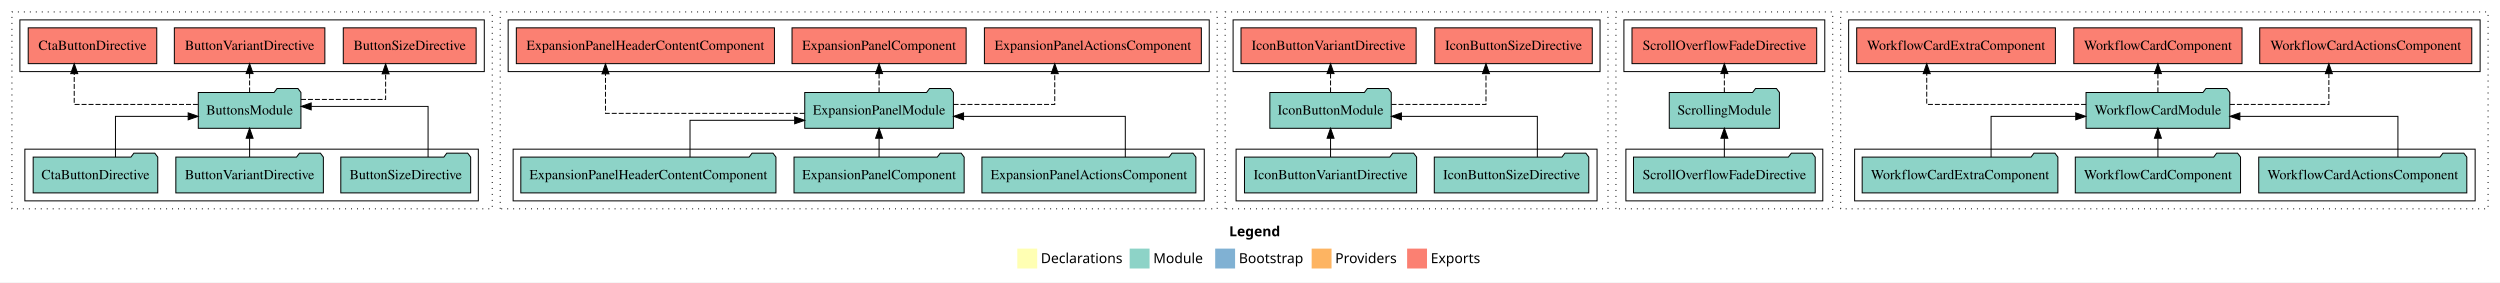
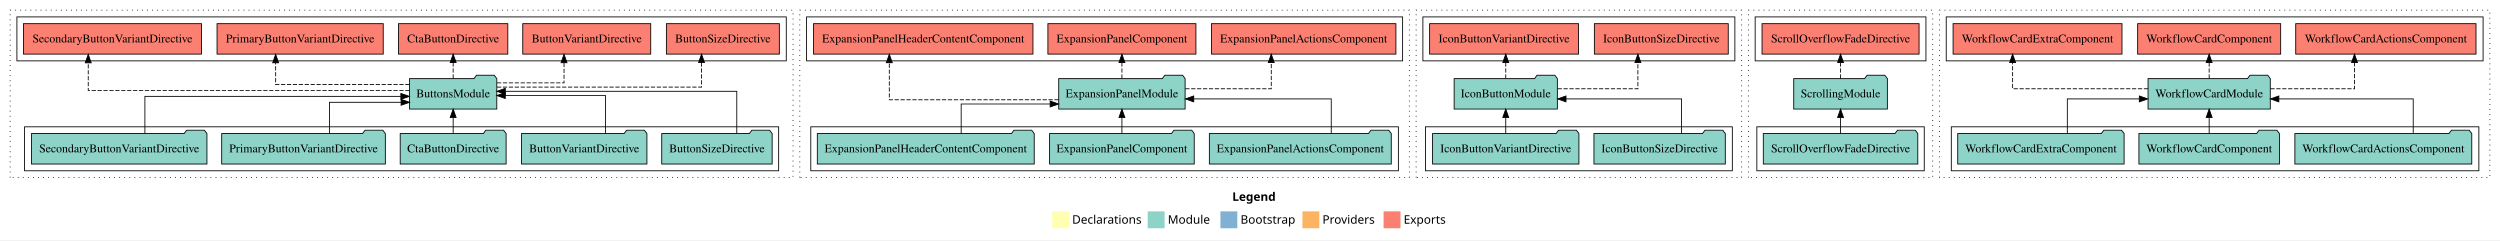
- <svg xmlns="http://www.w3.org/2000/svg" width="2514pt" height="284pt" viewBox="0.00 0.00 2514.00 284.00">
+ <svg xmlns="http://www.w3.org/2000/svg" width="2957pt" height="284pt" viewBox="0.00 0.00 2957.00 284.00">
  <g id="graph0" class="graph" transform="scale(1 1) rotate(0) translate(4 280)">
-     <polygon fill="white" stroke="transparent" points="-4,4 -4,-280 2510,-280 2510,4 -4,4" />
-     <text text-anchor="start" x="1232.01" y="-42.4" font-family="Times-12" font-weight="bold" font-size="14.00">Legend</text>
-     <polygon fill="#ffffb3" stroke="transparent" points="1019,-10 1019,-30 1039,-30 1039,-10 1019,-10" />
-     <text text-anchor="start" x="1042.63" y="-15.4" font-family="Times-12" font-size="14.00">  Declarations</text>
-     <polygon fill="#8dd3c7" stroke="transparent" points="1132,-10 1132,-30 1152,-30 1152,-10 1132,-10" />
-     <text text-anchor="start" x="1155.73" y="-15.4" font-family="Times-12" font-size="14.00">  Module</text>
-     <polygon fill="#80b1d3" stroke="transparent" points="1218,-10 1218,-30 1238,-30 1238,-10 1218,-10" />
-     <text text-anchor="start" x="1241.78" y="-15.4" font-family="Times-12" font-size="14.00">  Bootstrap</text>
-     <polygon fill="#fdb462" stroke="transparent" points="1315,-10 1315,-30 1335,-30 1335,-10 1315,-10" />
-     <text text-anchor="start" x="1338.67" y="-15.4" font-family="Times-12" font-size="14.00">  Providers</text>
-     <polygon fill="#fb8072" stroke="transparent" points="1411,-10 1411,-30 1431,-30 1431,-10 1411,-10" />
-     <text text-anchor="start" x="1434.73" y="-15.4" font-family="Times-12" font-size="14.00">  Exports</text>
+     <polygon fill="white" stroke="transparent" points="-4,4 -4,-280 2953,-280 2953,4 -4,4" />
+     <text text-anchor="start" x="1453.51" y="-42.4" font-family="Times-12" font-weight="bold" font-size="14.00">Legend</text>
+     <polygon fill="#ffffb3" stroke="transparent" points="1240.5,-10 1240.5,-30 1260.5,-30 1260.5,-10 1240.5,-10" />
+     <text text-anchor="start" x="1264.13" y="-15.4" font-family="Times-12" font-size="14.00">  Declarations</text>
+     <polygon fill="#8dd3c7" stroke="transparent" points="1353.5,-10 1353.5,-30 1373.5,-30 1373.5,-10 1353.5,-10" />
+     <text text-anchor="start" x="1377.23" y="-15.4" font-family="Times-12" font-size="14.00">  Module</text>
+     <polygon fill="#80b1d3" stroke="transparent" points="1439.5,-10 1439.5,-30 1459.5,-30 1459.5,-10 1439.5,-10" />
+     <text text-anchor="start" x="1463.28" y="-15.4" font-family="Times-12" font-size="14.00">  Bootstrap</text>
+     <polygon fill="#fdb462" stroke="transparent" points="1536.5,-10 1536.5,-30 1556.5,-30 1556.5,-10 1536.5,-10" />
+     <text text-anchor="start" x="1560.17" y="-15.4" font-family="Times-12" font-size="14.00">  Providers</text>
+     <polygon fill="#fb8072" stroke="transparent" points="1632.5,-10 1632.5,-30 1652.5,-30 1652.5,-10 1632.5,-10" />
+     <text text-anchor="start" x="1656.23" y="-15.4" font-family="Times-12" font-size="14.00">  Exports</text>
    <g id="clust1" class="cluster">
-       <polygon fill="none" stroke="black" stroke-dasharray="1,5" points="8,-70 8,-268 491,-268 491,-70 8,-70" />
+       <polygon fill="none" stroke="black" stroke-dasharray="1,5" points="8,-70 8,-268 934,-268 934,-70 8,-70" />
    </g>
    <g id="clust3" class="cluster">
-       <polygon fill="none" stroke="black" points="21,-78 21,-130 477,-130 477,-78 21,-78" />
+       <polygon fill="none" stroke="black" points="25,-78 25,-130 917,-130 917,-78 25,-78" />
    </g>
    <g id="clust4" class="cluster">
-       <polygon fill="none" stroke="black" points="16,-208 16,-260 483,-260 483,-208 16,-208" />
+       <polygon fill="none" stroke="black" points="16,-208 16,-260 926,-260 926,-208 16,-208" />
    </g>
    <g id="clust7" class="cluster">
-       <polygon fill="none" stroke="black" stroke-dasharray="1,5" points="499,-70 499,-268 1220,-268 1220,-70 499,-70" />
+       <polygon fill="none" stroke="black" stroke-dasharray="1,5" points="942,-70 942,-268 1663,-268 1663,-70 942,-70" />
    </g>
    <g id="clust9" class="cluster">
-       <polygon fill="none" stroke="black" points="512,-78 512,-130 1207,-130 1207,-78 512,-78" />
+       <polygon fill="none" stroke="black" points="955,-78 955,-130 1650,-130 1650,-78 955,-78" />
    </g>
    <g id="clust10" class="cluster">
-       <polygon fill="none" stroke="black" points="507,-208 507,-260 1212,-260 1212,-208 507,-208" />
+       <polygon fill="none" stroke="black" points="950,-208 950,-260 1655,-260 1655,-208 950,-208" />
    </g>
    <g id="clust13" class="cluster">
-       <polygon fill="none" stroke="black" stroke-dasharray="1,5" points="1228,-70 1228,-268 1613,-268 1613,-70 1228,-70" />
+       <polygon fill="none" stroke="black" stroke-dasharray="1,5" points="1671,-70 1671,-268 2056,-268 2056,-70 1671,-70" />
    </g>
    <g id="clust15" class="cluster">
-       <polygon fill="none" stroke="black" points="1239,-78 1239,-130 1602,-130 1602,-78 1239,-78" />
+       <polygon fill="none" stroke="black" points="1682,-78 1682,-130 2045,-130 2045,-78 1682,-78" />
    </g>
    <g id="clust16" class="cluster">
-       <polygon fill="none" stroke="black" points="1236,-208 1236,-260 1605,-260 1605,-208 1236,-208" />
+       <polygon fill="none" stroke="black" points="1679,-208 1679,-260 2048,-260 2048,-208 1679,-208" />
    </g>
    <g id="clust19" class="cluster">
-       <polygon fill="none" stroke="black" stroke-dasharray="1,5" points="1621,-70 1621,-268 1839,-268 1839,-70 1621,-70" />
+       <polygon fill="none" stroke="black" stroke-dasharray="1,5" points="2064,-70 2064,-268 2282,-268 2282,-70 2064,-70" />
    </g>
    <g id="clust21" class="cluster">
-       <polygon fill="none" stroke="black" points="1631,-78 1631,-130 1829,-130 1829,-78 1631,-78" />
+       <polygon fill="none" stroke="black" points="2074,-78 2074,-130 2272,-130 2272,-78 2074,-78" />
    </g>
    <g id="clust22" class="cluster">
-       <polygon fill="none" stroke="black" points="1629,-208 1629,-260 1831,-260 1831,-208 1629,-208" />
+       <polygon fill="none" stroke="black" points="2072,-208 2072,-260 2274,-260 2274,-208 2072,-208" />
    </g>
    <g id="clust25" class="cluster">
-       <polygon fill="none" stroke="black" stroke-dasharray="1,5" points="1847,-70 1847,-268 2498,-268 2498,-70 1847,-70" />
+       <polygon fill="none" stroke="black" stroke-dasharray="1,5" points="2290,-70 2290,-268 2941,-268 2941,-70 2290,-70" />
    </g>
    <g id="clust27" class="cluster">
-       <polygon fill="none" stroke="black" points="1861,-78 1861,-130 2485,-130 2485,-78 1861,-78" />
+       <polygon fill="none" stroke="black" points="2304,-78 2304,-130 2928,-130 2928,-78 2304,-78" />
    </g>
    <g id="clust28" class="cluster">
-       <polygon fill="none" stroke="black" points="1855,-208 1855,-260 2490,-260 2490,-208 1855,-208" />
+       <polygon fill="none" stroke="black" points="2298,-208 2298,-260 2933,-260 2933,-208 2298,-208" />
    </g>
    <g id="node1" class="node">
-       <polygon fill="#8dd3c7" stroke="black" points="469.3,-122 466.3,-126 445.3,-126 442.3,-122 338.7,-122 338.7,-86 469.3,-86 469.3,-122" />
-       <text text-anchor="middle" x="404" y="-99.8" font-family="Times,serif" font-size="14.00">ButtonSizeDirective</text>
+       <polygon fill="#8dd3c7" stroke="black" points="909.3,-122 906.3,-126 885.3,-126 882.3,-122 778.7,-122 778.7,-86 909.3,-86 909.3,-122" />
+       <text text-anchor="middle" x="844" y="-99.8" font-family="Times,serif" font-size="14.00">ButtonSizeDirective</text>
+     </g>
+     <g id="node6" class="node">
+       <polygon fill="#8dd3c7" stroke="black" points="583.61,-187 580.61,-191 559.61,-191 556.61,-187 480.39,-187 480.39,-151 583.61,-151 583.61,-187" />
+       <text text-anchor="middle" x="532" y="-164.8" font-family="Times,serif" font-size="14.00">ButtonsModule</text>
+     </g>
+     <g id="edge1" class="edge">
+       <path fill="none" stroke="black" d="M867.47,-122.22C867.47,-142.37 867.47,-172 867.47,-172 867.47,-172 593.68,-172 593.68,-172" />
+       <polygon fill="black" stroke="black" points="593.68,-168.5 583.68,-172 593.68,-175.5 593.68,-168.5" />
+     </g>
+     <g id="node2" class="node">
+       <polygon fill="#8dd3c7" stroke="black" points="761.18,-122 758.18,-126 737.18,-126 734.18,-122 612.82,-122 612.82,-86 761.18,-86 761.18,-122" />
+       <text text-anchor="middle" x="687" y="-99.8" font-family="Times,serif" font-size="14.00">ButtonVariantDirective</text>
+     </g>
+     <g id="edge2" class="edge">
+       <path fill="none" stroke="black" d="M712.11,-122.22C712.11,-140.83 712.11,-167 712.11,-167 712.11,-167 593.61,-167 593.61,-167" />
+       <polygon fill="black" stroke="black" points="593.61,-163.5 583.61,-167 593.61,-170.5 593.61,-163.5" />
+     </g>
+     <g id="node3" class="node">
+       <polygon fill="#8dd3c7" stroke="black" points="594.64,-122 591.64,-126 570.64,-126 567.64,-122 469.36,-122 469.36,-86 594.64,-86 594.64,-122" />
+       <text text-anchor="middle" x="532" y="-99.8" font-family="Times,serif" font-size="14.00">CtaButtonDirective</text>
+     </g>
+     <g id="edge3" class="edge">
+       <path fill="none" stroke="black" d="M532,-122.11C532,-122.11 532,-140.99 532,-140.99" />
+       <polygon fill="black" stroke="black" points="528.5,-140.99 532,-150.99 535.5,-140.99 528.5,-140.99" />
    </g>
    <g id="node4" class="node">
-       <polygon fill="#8dd3c7" stroke="black" points="298.61,-187 295.61,-191 274.61,-191 271.61,-187 195.39,-187 195.39,-151 298.61,-151 298.61,-187" />
-       <text text-anchor="middle" x="247" y="-164.8" font-family="Times,serif" font-size="14.00">ButtonsModule</text>
-     </g>
-     <g id="edge1" class="edge">
-       <path fill="none" stroke="black" d="M426.47,-122.13C426.47,-142.57 426.47,-173 426.47,-173 426.47,-173 308.91,-173 308.91,-173" />
-       <polygon fill="black" stroke="black" points="308.91,-169.5 298.91,-173 308.91,-176.5 308.91,-169.5" />
-     </g>
-     <g id="node2" class="node">
-       <polygon fill="#8dd3c7" stroke="black" points="321.18,-122 318.18,-126 297.18,-126 294.18,-122 172.82,-122 172.82,-86 321.18,-86 321.18,-122" />
-       <text text-anchor="middle" x="247" y="-99.8" font-family="Times,serif" font-size="14.00">ButtonVariantDirective</text>
-     </g>
-     <g id="edge2" class="edge">
-       <path fill="none" stroke="black" d="M247,-122.11C247,-122.11 247,-140.99 247,-140.99" />
-       <polygon fill="black" stroke="black" points="243.5,-140.99 247,-150.99 250.5,-140.99 243.5,-140.99" />
-     </g>
-     <g id="node3" class="node">
-       <polygon fill="#8dd3c7" stroke="black" points="154.64,-122 151.64,-126 130.64,-126 127.64,-122 29.36,-122 29.36,-86 154.64,-86 154.64,-122" />
-       <text text-anchor="middle" x="92" y="-99.8" font-family="Times,serif" font-size="14.00">CtaButtonDirective</text>
-     </g>
-     <g id="edge3" class="edge">
-       <path fill="none" stroke="black" d="M112.11,-122.02C112.11,-139.37 112.11,-163 112.11,-163 112.11,-163 185.23,-163 185.23,-163" />
-       <polygon fill="black" stroke="black" points="185.23,-166.5 195.23,-163 185.23,-159.5 185.23,-166.5" />
+       <polygon fill="#8dd3c7" stroke="black" points="451.78,-122 448.78,-126 427.78,-126 424.78,-122 258.22,-122 258.22,-86 451.78,-86 451.78,-122" />
+       <text text-anchor="middle" x="355" y="-99.8" font-family="Times,serif" font-size="14.00">PrimaryButtonVariantDirective</text>
+     </g>
+     <g id="edge4" class="edge">
+       <path fill="none" stroke="black" d="M385.71,-122.01C385.71,-138.05 385.71,-159 385.71,-159 385.71,-159 470.42,-159 470.42,-159" />
+       <polygon fill="black" stroke="black" points="470.42,-162.5 480.42,-159 470.42,-155.5 470.42,-162.5" />
    </g>
    <g id="node5" class="node">
-       <polygon fill="#fb8072" stroke="black" points="474.8,-252 341.2,-252 341.2,-216 474.8,-216 474.8,-252" />
-       <text text-anchor="middle" x="408" y="-229.8" font-family="Times,serif" font-size="14.00">ButtonSizeDirective </text>
-     </g>
-     <g id="edge4" class="edge">
-       <path fill="none" stroke="black" stroke-dasharray="5,2" d="M298.71,-180C337.45,-180 383.78,-180 383.78,-180 383.78,-180 383.78,-205.72 383.78,-205.72" />
-       <polygon fill="black" stroke="black" points="380.28,-205.72 383.78,-215.72 387.28,-205.72 380.28,-205.72" />
-     </g>
-     <g id="node6" class="node">
-       <polygon fill="#fb8072" stroke="black" points="322.68,-252 171.32,-252 171.32,-216 322.68,-216 322.68,-252" />
-       <text text-anchor="middle" x="247" y="-229.8" font-family="Times,serif" font-size="14.00">ButtonVariantDirective </text>
+       <polygon fill="#8dd3c7" stroke="black" points="240.77,-122 237.77,-126 216.77,-126 213.77,-122 33.23,-122 33.23,-86 240.77,-86 240.77,-122" />
+       <text text-anchor="middle" x="137" y="-99.8" font-family="Times,serif" font-size="14.00">SecondaryButtonVariantDirective</text>
    </g>
    <g id="edge5" class="edge">
-       <path fill="none" stroke="black" stroke-dasharray="5,2" d="M247,-187.11C247,-187.11 247,-205.99 247,-205.99" />
-       <polygon fill="black" stroke="black" points="243.5,-205.99 247,-215.99 250.5,-205.99 243.5,-205.99" />
+       <path fill="none" stroke="black" d="M167.38,-122.27C167.38,-140.56 167.38,-166 167.38,-166 167.38,-166 470.15,-166 470.15,-166" />
+       <polygon fill="black" stroke="black" points="470.15,-169.5 480.15,-166 470.15,-162.5 470.15,-169.5" />
    </g>
    <g id="node7" class="node">
-       <polygon fill="#fb8072" stroke="black" points="153.64,-252 24.36,-252 24.36,-216 153.64,-216 153.64,-252" />
-       <text text-anchor="middle" x="89" y="-229.8" font-family="Times,serif" font-size="14.00">CtaButtonDirective </text>
+       <polygon fill="#fb8072" stroke="black" points="917.8,-252 784.2,-252 784.2,-216 917.8,-216 917.8,-252" />
+       <text text-anchor="middle" x="851" y="-229.8" font-family="Times,serif" font-size="14.00">ButtonSizeDirective </text>
    </g>
    <g id="edge6" class="edge">
-       <path fill="none" stroke="black" stroke-dasharray="5,2" d="M195.04,-175C143.02,-175 70.64,-175 70.64,-175 70.64,-175 70.64,-205.98 70.64,-205.98" />
-       <polygon fill="black" stroke="black" points="67.14,-205.98 70.64,-215.98 74.14,-205.98 67.14,-205.98" />
+       <path fill="none" stroke="black" stroke-dasharray="5,2" d="M583.85,-177C668.19,-177 825.78,-177 825.78,-177 825.78,-177 825.78,-205.96 825.78,-205.96" />
+       <polygon fill="black" stroke="black" points="822.28,-205.96 825.78,-215.96 829.28,-205.96 822.28,-205.96" />
    </g>
    <g id="node8" class="node">
-       <polygon fill="#8dd3c7" stroke="black" points="1198.58,-122 1195.58,-126 1174.58,-126 1171.58,-122 983.42,-122 983.42,-86 1198.58,-86 1198.58,-122" />
-       <text text-anchor="middle" x="1091" y="-99.8" font-family="Times,serif" font-size="14.00">ExpansionPanelActionsComponent</text>
+       <polygon fill="#fb8072" stroke="black" points="765.68,-252 614.32,-252 614.32,-216 765.68,-216 765.68,-252" />
+       <text text-anchor="middle" x="690" y="-229.8" font-family="Times,serif" font-size="14.00">ButtonVariantDirective </text>
+     </g>
+     <g id="edge7" class="edge">
+       <path fill="none" stroke="black" stroke-dasharray="5,2" d="M583.83,-182C620.48,-182 663.14,-182 663.14,-182 663.14,-182 663.14,-205.81 663.14,-205.81" />
+       <polygon fill="black" stroke="black" points="659.64,-205.81 663.14,-215.81 666.64,-205.81 659.64,-205.81" />
+     </g>
+     <g id="node9" class="node">
+       <polygon fill="#fb8072" stroke="black" points="596.64,-252 467.36,-252 467.36,-216 596.64,-216 596.64,-252" />
+       <text text-anchor="middle" x="532" y="-229.8" font-family="Times,serif" font-size="14.00">CtaButtonDirective </text>
+     </g>
+     <g id="edge8" class="edge">
+       <path fill="none" stroke="black" stroke-dasharray="5,2" d="M532,-187.11C532,-187.11 532,-205.99 532,-205.99" />
+       <polygon fill="black" stroke="black" points="528.5,-205.99 532,-215.99 535.5,-205.99 528.5,-205.99" />
+     </g>
+     <g id="node10" class="node">
+       <polygon fill="#fb8072" stroke="black" points="449.28,-252 252.72,-252 252.72,-216 449.28,-216 449.28,-252" />
+       <text text-anchor="middle" x="351" y="-229.8" font-family="Times,serif" font-size="14.00">PrimaryButtonVariantDirective </text>
+     </g>
+     <g id="edge9" class="edge">
+       <path fill="none" stroke="black" stroke-dasharray="5,2" d="M480.37,-180C418.2,-180 322.04,-180 322.04,-180 322.04,-180 322.04,-205.72 322.04,-205.72" />
+       <polygon fill="black" stroke="black" points="318.54,-205.72 322.04,-215.72 325.54,-205.72 318.54,-205.72" />
    </g>
    <g id="node11" class="node">
-       <polygon fill="#8dd3c7" stroke="black" points="954.75,-187 951.75,-191 930.75,-191 927.75,-187 805.25,-187 805.25,-151 954.75,-151 954.75,-187" />
-       <text text-anchor="middle" x="880" y="-164.8" font-family="Times,serif" font-size="14.00">ExpansionPanelModule</text>
-     </g>
-     <g id="edge7" class="edge">
-       <path fill="none" stroke="black" d="M1127.6,-122.02C1127.6,-139.37 1127.6,-163 1127.6,-163 1127.6,-163 964.96,-163 964.96,-163" />
-       <polygon fill="black" stroke="black" points="964.96,-159.5 954.96,-163 964.96,-166.5 964.96,-159.5" />
-     </g>
-     <g id="node9" class="node">
-       <polygon fill="#8dd3c7" stroke="black" points="965.54,-122 962.54,-126 941.54,-126 938.54,-122 794.46,-122 794.46,-86 965.54,-86 965.54,-122" />
-       <text text-anchor="middle" x="880" y="-99.8" font-family="Times,serif" font-size="14.00">ExpansionPanelComponent</text>
-     </g>
-     <g id="edge8" class="edge">
-       <path fill="none" stroke="black" d="M880,-122.11C880,-122.11 880,-140.99 880,-140.99" />
-       <polygon fill="black" stroke="black" points="876.5,-140.99 880,-150.99 883.5,-140.99 876.5,-140.99" />
-     </g>
-     <g id="node10" class="node">
-       <polygon fill="#8dd3c7" stroke="black" points="776.28,-122 773.28,-126 752.28,-126 749.28,-122 519.72,-122 519.72,-86 776.28,-86 776.28,-122" />
-       <text text-anchor="middle" x="648" y="-99.8" font-family="Times,serif" font-size="14.00">ExpansionPanelHeaderContentComponent</text>
-     </g>
-     <g id="edge9" class="edge">
-       <path fill="none" stroke="black" d="M689.88,-122.01C689.88,-138.05 689.88,-159 689.88,-159 689.88,-159 795.13,-159 795.13,-159" />
-       <polygon fill="black" stroke="black" points="795.13,-162.5 805.13,-159 795.13,-155.5 795.13,-162.5" />
+       <polygon fill="#fb8072" stroke="black" points="234.27,-252 23.73,-252 23.73,-216 234.27,-216 234.27,-252" />
+       <text text-anchor="middle" x="129" y="-229.8" font-family="Times,serif" font-size="14.00">SecondaryButtonVariantDirective </text>
+     </g>
+     <g id="edge10" class="edge">
+       <path fill="none" stroke="black" stroke-dasharray="5,2" d="M480.36,-173C365.8,-173 100.37,-173 100.37,-173 100.37,-173 100.37,-205.7 100.37,-205.7" />
+       <polygon fill="black" stroke="black" points="96.87,-205.7 100.37,-215.7 103.87,-205.7 96.87,-205.7" />
    </g>
    <g id="node12" class="node">
-       <polygon fill="#fb8072" stroke="black" points="1204.08,-252 985.92,-252 985.92,-216 1204.08,-216 1204.08,-252" />
-       <text text-anchor="middle" x="1095" y="-229.8" font-family="Times,serif" font-size="14.00">ExpansionPanelActionsComponent </text>
-     </g>
-     <g id="edge10" class="edge">
-       <path fill="none" stroke="black" stroke-dasharray="5,2" d="M954.92,-175C1003.06,-175 1056.65,-175 1056.65,-175 1056.65,-175 1056.65,-205.98 1056.65,-205.98" />
-       <polygon fill="black" stroke="black" points="1053.15,-205.98 1056.65,-215.98 1060.15,-205.98 1053.15,-205.98" />
+       <polygon fill="#8dd3c7" stroke="black" points="1641.58,-122 1638.58,-126 1617.58,-126 1614.58,-122 1426.42,-122 1426.42,-86 1641.58,-86 1641.58,-122" />
+       <text text-anchor="middle" x="1534" y="-99.8" font-family="Times,serif" font-size="14.00">ExpansionPanelActionsComponent</text>
+     </g>
+     <g id="node15" class="node">
+       <polygon fill="#8dd3c7" stroke="black" points="1397.75,-187 1394.75,-191 1373.75,-191 1370.75,-187 1248.25,-187 1248.25,-151 1397.75,-151 1397.75,-187" />
+       <text text-anchor="middle" x="1323" y="-164.8" font-family="Times,serif" font-size="14.00">ExpansionPanelModule</text>
+     </g>
+     <g id="edge11" class="edge">
+       <path fill="none" stroke="black" d="M1570.6,-122.02C1570.6,-139.37 1570.6,-163 1570.6,-163 1570.6,-163 1407.96,-163 1407.96,-163" />
+       <polygon fill="black" stroke="black" points="1407.96,-159.5 1397.96,-163 1407.96,-166.5 1407.96,-159.5" />
    </g>
    <g id="node13" class="node">
-       <polygon fill="#fb8072" stroke="black" points="967.54,-252 792.46,-252 792.46,-216 967.54,-216 967.54,-252" />
-       <text text-anchor="middle" x="880" y="-229.8" font-family="Times,serif" font-size="14.00">ExpansionPanelComponent </text>
-     </g>
-     <g id="edge11" class="edge">
-       <path fill="none" stroke="black" stroke-dasharray="5,2" d="M880,-187.11C880,-187.11 880,-205.99 880,-205.99" />
-       <polygon fill="black" stroke="black" points="876.5,-205.99 880,-215.99 883.5,-205.99 876.5,-205.99" />
+       <polygon fill="#8dd3c7" stroke="black" points="1408.54,-122 1405.54,-126 1384.54,-126 1381.54,-122 1237.46,-122 1237.46,-86 1408.54,-86 1408.54,-122" />
+       <text text-anchor="middle" x="1323" y="-99.8" font-family="Times,serif" font-size="14.00">ExpansionPanelComponent</text>
+     </g>
+     <g id="edge12" class="edge">
+       <path fill="none" stroke="black" d="M1323,-122.11C1323,-122.11 1323,-140.99 1323,-140.99" />
+       <polygon fill="black" stroke="black" points="1319.5,-140.99 1323,-150.99 1326.5,-140.99 1319.5,-140.99" />
    </g>
    <g id="node14" class="node">
-       <polygon fill="#fb8072" stroke="black" points="774.78,-252 515.22,-252 515.22,-216 774.78,-216 774.78,-252" />
-       <text text-anchor="middle" x="645" y="-229.8" font-family="Times,serif" font-size="14.00">ExpansionPanelHeaderContentComponent </text>
-     </g>
-     <g id="edge12" class="edge">
-       <path fill="none" stroke="black" stroke-dasharray="5,2" d="M805.18,-166C723.71,-166 604.87,-166 604.87,-166 604.87,-166 604.87,-205.78 604.87,-205.78" />
-       <polygon fill="black" stroke="black" points="601.37,-205.78 604.87,-215.78 608.37,-205.78 601.37,-205.78" />
-     </g>
-     <g id="node15" class="node">
-       <polygon fill="#8dd3c7" stroke="black" points="1593.68,-122 1590.68,-126 1569.68,-126 1566.68,-122 1438.32,-122 1438.32,-86 1593.68,-86 1593.68,-122" />
-       <text text-anchor="middle" x="1516" y="-99.8" font-family="Times,serif" font-size="14.00">IconButtonSizeDirective</text>
+       <polygon fill="#8dd3c7" stroke="black" points="1219.28,-122 1216.28,-126 1195.28,-126 1192.28,-122 962.72,-122 962.72,-86 1219.28,-86 1219.28,-122" />
+       <text text-anchor="middle" x="1091" y="-99.8" font-family="Times,serif" font-size="14.00">ExpansionPanelHeaderContentComponent</text>
+     </g>
+     <g id="edge13" class="edge">
+       <path fill="none" stroke="black" d="M1132.88,-122.24C1132.88,-137.57 1132.88,-157 1132.88,-157 1132.88,-157 1238.13,-157 1238.13,-157" />
+       <polygon fill="black" stroke="black" points="1238.13,-160.5 1248.13,-157 1238.13,-153.5 1238.13,-160.5" />
+     </g>
+     <g id="node16" class="node">
+       <polygon fill="#fb8072" stroke="black" points="1647.08,-252 1428.92,-252 1428.92,-216 1647.08,-216 1647.08,-252" />
+       <text text-anchor="middle" x="1538" y="-229.8" font-family="Times,serif" font-size="14.00">ExpansionPanelActionsComponent </text>
+     </g>
+     <g id="edge14" class="edge">
+       <path fill="none" stroke="black" stroke-dasharray="5,2" d="M1397.92,-175C1446.06,-175 1499.65,-175 1499.65,-175 1499.65,-175 1499.65,-205.98 1499.65,-205.98" />
+       <polygon fill="black" stroke="black" points="1496.15,-205.98 1499.65,-215.98 1503.15,-205.98 1496.15,-205.98" />
    </g>
    <g id="node17" class="node">
-       <polygon fill="#8dd3c7" stroke="black" points="1395.04,-187 1392.04,-191 1371.04,-191 1368.04,-187 1272.96,-187 1272.96,-151 1395.04,-151 1395.04,-187" />
-       <text text-anchor="middle" x="1334" y="-164.8" font-family="Times,serif" font-size="14.00">IconButtonModule</text>
-     </g>
-     <g id="edge13" class="edge">
-       <path fill="none" stroke="black" d="M1541.95,-122.02C1541.95,-139.37 1541.95,-163 1541.95,-163 1541.95,-163 1405.27,-163 1405.27,-163" />
-       <polygon fill="black" stroke="black" points="1405.27,-159.5 1395.27,-163 1405.27,-166.5 1405.27,-159.5" />
-     </g>
-     <g id="node16" class="node">
-       <polygon fill="#8dd3c7" stroke="black" points="1420.55,-122 1417.55,-126 1396.55,-126 1393.55,-122 1247.45,-122 1247.45,-86 1420.55,-86 1420.55,-122" />
-       <text text-anchor="middle" x="1334" y="-99.8" font-family="Times,serif" font-size="14.00">IconButtonVariantDirective</text>
-     </g>
-     <g id="edge14" class="edge">
-       <path fill="none" stroke="black" d="M1334,-122.11C1334,-122.11 1334,-140.99 1334,-140.99" />
-       <polygon fill="black" stroke="black" points="1330.5,-140.99 1334,-150.99 1337.5,-140.99 1330.5,-140.99" />
+       <polygon fill="#fb8072" stroke="black" points="1410.54,-252 1235.46,-252 1235.46,-216 1410.54,-216 1410.54,-252" />
+       <text text-anchor="middle" x="1323" y="-229.8" font-family="Times,serif" font-size="14.00">ExpansionPanelComponent </text>
+     </g>
+     <g id="edge15" class="edge">
+       <path fill="none" stroke="black" stroke-dasharray="5,2" d="M1323,-187.11C1323,-187.11 1323,-205.99 1323,-205.99" />
+       <polygon fill="black" stroke="black" points="1319.5,-205.99 1323,-215.99 1326.5,-205.99 1319.5,-205.99" />
    </g>
    <g id="node18" class="node">
-       <polygon fill="#fb8072" stroke="black" points="1597.18,-252 1438.82,-252 1438.82,-216 1597.18,-216 1597.18,-252" />
-       <text text-anchor="middle" x="1518" y="-229.8" font-family="Times,serif" font-size="14.00">IconButtonSizeDirective </text>
-     </g>
-     <g id="edge15" class="edge">
-       <path fill="none" stroke="black" stroke-dasharray="5,2" d="M1395.33,-175C1439.12,-175 1490.3,-175 1490.3,-175 1490.3,-175 1490.3,-205.98 1490.3,-205.98" />
-       <polygon fill="black" stroke="black" points="1486.8,-205.98 1490.3,-215.98 1493.8,-205.98 1486.8,-205.98" />
+       <polygon fill="#fb8072" stroke="black" points="1217.78,-252 958.22,-252 958.22,-216 1217.78,-216 1217.78,-252" />
+       <text text-anchor="middle" x="1088" y="-229.8" font-family="Times,serif" font-size="14.00">ExpansionPanelHeaderContentComponent </text>
+     </g>
+     <g id="edge16" class="edge">
+       <path fill="none" stroke="black" stroke-dasharray="5,2" d="M1248.18,-162C1166.71,-162 1047.87,-162 1047.87,-162 1047.87,-162 1047.87,-205.83 1047.87,-205.83" />
+       <polygon fill="black" stroke="black" points="1044.37,-205.83 1047.87,-215.83 1051.37,-205.83 1044.37,-205.83" />
    </g>
    <g id="node19" class="node">
-       <polygon fill="#fb8072" stroke="black" points="1420.05,-252 1243.95,-252 1243.95,-216 1420.05,-216 1420.05,-252" />
-       <text text-anchor="middle" x="1332" y="-229.8" font-family="Times,serif" font-size="14.00">IconButtonVariantDirective </text>
-     </g>
-     <g id="edge16" class="edge">
-       <path fill="none" stroke="black" stroke-dasharray="5,2" d="M1334,-187.11C1334,-187.11 1334,-205.99 1334,-205.99" />
-       <polygon fill="black" stroke="black" points="1330.5,-205.99 1334,-215.99 1337.5,-205.99 1330.5,-205.99" />
+       <polygon fill="#8dd3c7" stroke="black" points="2036.68,-122 2033.68,-126 2012.68,-126 2009.68,-122 1881.32,-122 1881.32,-86 2036.68,-86 2036.68,-122" />
+       <text text-anchor="middle" x="1959" y="-99.8" font-family="Times,serif" font-size="14.00">IconButtonSizeDirective</text>
+     </g>
+     <g id="node21" class="node">
+       <polygon fill="#8dd3c7" stroke="black" points="1838.04,-187 1835.04,-191 1814.04,-191 1811.04,-187 1715.96,-187 1715.96,-151 1838.04,-151 1838.04,-187" />
+       <text text-anchor="middle" x="1777" y="-164.8" font-family="Times,serif" font-size="14.00">IconButtonModule</text>
+     </g>
+     <g id="edge17" class="edge">
+       <path fill="none" stroke="black" d="M1984.95,-122.02C1984.95,-139.37 1984.95,-163 1984.95,-163 1984.95,-163 1848.27,-163 1848.27,-163" />
+       <polygon fill="black" stroke="black" points="1848.27,-159.5 1838.27,-163 1848.27,-166.5 1848.27,-159.5" />
    </g>
    <g id="node20" class="node">
-       <polygon fill="#8dd3c7" stroke="black" points="1821.37,-122 1818.37,-126 1797.37,-126 1794.37,-122 1638.63,-122 1638.63,-86 1821.37,-86 1821.37,-122" />
-       <text text-anchor="middle" x="1730" y="-99.8" font-family="Times,serif" font-size="14.00">ScrollOverflowFadeDirective</text>
-     </g>
-     <g id="node21" class="node">
-       <polygon fill="#8dd3c7" stroke="black" points="1785.38,-187 1782.38,-191 1761.38,-191 1758.38,-187 1674.62,-187 1674.62,-151 1785.38,-151 1785.38,-187" />
-       <text text-anchor="middle" x="1730" y="-164.8" font-family="Times,serif" font-size="14.00">ScrollingModule</text>
-     </g>
-     <g id="edge17" class="edge">
-       <path fill="none" stroke="black" d="M1730,-122.11C1730,-122.11 1730,-140.99 1730,-140.99" />
-       <polygon fill="black" stroke="black" points="1726.5,-140.99 1730,-150.99 1733.5,-140.99 1726.5,-140.99" />
+       <polygon fill="#8dd3c7" stroke="black" points="1863.55,-122 1860.55,-126 1839.55,-126 1836.55,-122 1690.45,-122 1690.45,-86 1863.55,-86 1863.55,-122" />
+       <text text-anchor="middle" x="1777" y="-99.8" font-family="Times,serif" font-size="14.00">IconButtonVariantDirective</text>
+     </g>
+     <g id="edge18" class="edge">
+       <path fill="none" stroke="black" d="M1777,-122.11C1777,-122.11 1777,-140.99 1777,-140.99" />
+       <polygon fill="black" stroke="black" points="1773.5,-140.99 1777,-150.99 1780.5,-140.99 1773.5,-140.99" />
    </g>
    <g id="node22" class="node">
-       <polygon fill="#fb8072" stroke="black" points="1822.87,-252 1637.13,-252 1637.13,-216 1822.87,-216 1822.87,-252" />
-       <text text-anchor="middle" x="1730" y="-229.8" font-family="Times,serif" font-size="14.00">ScrollOverflowFadeDirective </text>
-     </g>
-     <g id="edge18" class="edge">
-       <path fill="none" stroke="black" stroke-dasharray="5,2" d="M1730,-187.11C1730,-187.11 1730,-205.99 1730,-205.99" />
-       <polygon fill="black" stroke="black" points="1726.5,-205.99 1730,-215.99 1733.5,-205.99 1726.5,-205.99" />
+       <polygon fill="#fb8072" stroke="black" points="2040.18,-252 1881.82,-252 1881.82,-216 2040.18,-216 2040.18,-252" />
+       <text text-anchor="middle" x="1961" y="-229.8" font-family="Times,serif" font-size="14.00">IconButtonSizeDirective </text>
+     </g>
+     <g id="edge19" class="edge">
+       <path fill="none" stroke="black" stroke-dasharray="5,2" d="M1838.33,-175C1882.12,-175 1933.3,-175 1933.3,-175 1933.3,-175 1933.3,-205.98 1933.3,-205.98" />
+       <polygon fill="black" stroke="black" points="1929.8,-205.98 1933.3,-215.98 1936.8,-205.98 1929.8,-205.98" />
    </g>
    <g id="node23" class="node">
-       <polygon fill="#8dd3c7" stroke="black" points="2476.62,-122 2473.62,-126 2452.62,-126 2449.62,-122 2267.38,-122 2267.38,-86 2476.62,-86 2476.62,-122" />
-       <text text-anchor="middle" x="2372" y="-99.8" font-family="Times,serif" font-size="14.00">WorkflowCardActionsComponent</text>
+       <polygon fill="#fb8072" stroke="black" points="1863.05,-252 1686.95,-252 1686.95,-216 1863.05,-216 1863.05,-252" />
+       <text text-anchor="middle" x="1775" y="-229.8" font-family="Times,serif" font-size="14.00">IconButtonVariantDirective </text>
+     </g>
+     <g id="edge20" class="edge">
+       <path fill="none" stroke="black" stroke-dasharray="5,2" d="M1777,-187.11C1777,-187.11 1777,-205.99 1777,-205.99" />
+       <polygon fill="black" stroke="black" points="1773.5,-205.99 1777,-215.99 1780.5,-205.99 1773.5,-205.99" />
+     </g>
+     <g id="node24" class="node">
+       <polygon fill="#8dd3c7" stroke="black" points="2264.37,-122 2261.37,-126 2240.37,-126 2237.37,-122 2081.63,-122 2081.63,-86 2264.37,-86 2264.37,-122" />
+       <text text-anchor="middle" x="2173" y="-99.8" font-family="Times,serif" font-size="14.00">ScrollOverflowFadeDirective</text>
+     </g>
+     <g id="node25" class="node">
+       <polygon fill="#8dd3c7" stroke="black" points="2228.38,-187 2225.38,-191 2204.38,-191 2201.38,-187 2117.62,-187 2117.62,-151 2228.38,-151 2228.38,-187" />
+       <text text-anchor="middle" x="2173" y="-164.8" font-family="Times,serif" font-size="14.00">ScrollingModule</text>
+     </g>
+     <g id="edge21" class="edge">
+       <path fill="none" stroke="black" d="M2173,-122.11C2173,-122.11 2173,-140.99 2173,-140.99" />
+       <polygon fill="black" stroke="black" points="2169.5,-140.99 2173,-150.99 2176.5,-140.99 2169.5,-140.99" />
    </g>
    <g id="node26" class="node">
-       <polygon fill="#8dd3c7" stroke="black" points="2238.29,-187 2235.29,-191 2214.29,-191 2211.29,-187 2093.71,-187 2093.71,-151 2238.29,-151 2238.29,-187" />
-       <text text-anchor="middle" x="2166" y="-164.8" font-family="Times,serif" font-size="14.00">WorkflowCardModule</text>
-     </g>
-     <g id="edge19" class="edge">
-       <path fill="none" stroke="black" d="M2407.35,-122.02C2407.35,-139.37 2407.35,-163 2407.35,-163 2407.35,-163 2248.41,-163 2248.41,-163" />
-       <polygon fill="black" stroke="black" points="2248.41,-159.5 2238.41,-163 2248.41,-166.5 2248.41,-159.5" />
-     </g>
-     <g id="node24" class="node">
-       <polygon fill="#8dd3c7" stroke="black" points="2249.08,-122 2246.08,-126 2225.08,-126 2222.08,-122 2082.92,-122 2082.92,-86 2249.08,-86 2249.08,-122" />
-       <text text-anchor="middle" x="2166" y="-99.8" font-family="Times,serif" font-size="14.00">WorkflowCardComponent</text>
-     </g>
-     <g id="edge20" class="edge">
-       <path fill="none" stroke="black" d="M2166,-122.11C2166,-122.11 2166,-140.99 2166,-140.99" />
-       <polygon fill="black" stroke="black" points="2162.5,-140.99 2166,-150.99 2169.5,-140.99 2162.5,-140.99" />
-     </g>
-     <g id="node25" class="node">
-       <polygon fill="#8dd3c7" stroke="black" points="2065.4,-122 2062.4,-126 2041.4,-126 2038.4,-122 1868.6,-122 1868.6,-86 2065.4,-86 2065.4,-122" />
-       <text text-anchor="middle" x="1967" y="-99.8" font-family="Times,serif" font-size="14.00">WorkflowCardExtraComponent</text>
-     </g>
-     <g id="edge21" class="edge">
-       <path fill="none" stroke="black" d="M1998.23,-122.02C1998.23,-139.37 1998.23,-163 1998.23,-163 1998.23,-163 2083.39,-163 2083.39,-163" />
-       <polygon fill="black" stroke="black" points="2083.39,-166.5 2093.39,-163 2083.39,-159.5 2083.39,-166.5" />
+       <polygon fill="#fb8072" stroke="black" points="2265.87,-252 2080.13,-252 2080.13,-216 2265.87,-216 2265.87,-252" />
+       <text text-anchor="middle" x="2173" y="-229.8" font-family="Times,serif" font-size="14.00">ScrollOverflowFadeDirective </text>
+     </g>
+     <g id="edge22" class="edge">
+       <path fill="none" stroke="black" stroke-dasharray="5,2" d="M2173,-187.11C2173,-187.11 2173,-205.99 2173,-205.99" />
+       <polygon fill="black" stroke="black" points="2169.5,-205.99 2173,-215.99 2176.5,-205.99 2169.5,-205.99" />
    </g>
    <g id="node27" class="node">
-       <polygon fill="#fb8072" stroke="black" points="2481.62,-252 2268.38,-252 2268.38,-216 2481.62,-216 2481.62,-252" />
-       <text text-anchor="middle" x="2375" y="-229.8" font-family="Times,serif" font-size="14.00">WorkflowCardActionsComponent </text>
-     </g>
-     <g id="edge22" class="edge">
-       <path fill="none" stroke="black" stroke-dasharray="5,2" d="M2238.4,-175C2285.38,-175 2337.9,-175 2337.9,-175 2337.9,-175 2337.9,-205.98 2337.9,-205.98" />
-       <polygon fill="black" stroke="black" points="2334.4,-205.98 2337.9,-215.98 2341.4,-205.98 2334.4,-205.98" />
+       <polygon fill="#8dd3c7" stroke="black" points="2919.62,-122 2916.62,-126 2895.62,-126 2892.62,-122 2710.38,-122 2710.38,-86 2919.62,-86 2919.62,-122" />
+       <text text-anchor="middle" x="2815" y="-99.8" font-family="Times,serif" font-size="14.00">WorkflowCardActionsComponent</text>
+     </g>
+     <g id="node30" class="node">
+       <polygon fill="#8dd3c7" stroke="black" points="2681.29,-187 2678.29,-191 2657.29,-191 2654.29,-187 2536.71,-187 2536.71,-151 2681.29,-151 2681.29,-187" />
+       <text text-anchor="middle" x="2609" y="-164.8" font-family="Times,serif" font-size="14.00">WorkflowCardModule</text>
+     </g>
+     <g id="edge23" class="edge">
+       <path fill="none" stroke="black" d="M2850.35,-122.02C2850.35,-139.37 2850.35,-163 2850.35,-163 2850.35,-163 2691.41,-163 2691.41,-163" />
+       <polygon fill="black" stroke="black" points="2691.41,-159.5 2681.41,-163 2691.41,-166.5 2691.41,-159.5" />
    </g>
    <g id="node28" class="node">
-       <polygon fill="#fb8072" stroke="black" points="2250.58,-252 2081.42,-252 2081.42,-216 2250.58,-216 2250.58,-252" />
-       <text text-anchor="middle" x="2166" y="-229.8" font-family="Times,serif" font-size="14.00">WorkflowCardComponent </text>
-     </g>
-     <g id="edge23" class="edge">
-       <path fill="none" stroke="black" stroke-dasharray="5,2" d="M2166,-187.11C2166,-187.11 2166,-205.99 2166,-205.99" />
-       <polygon fill="black" stroke="black" points="2162.5,-205.99 2166,-215.99 2169.5,-205.99 2162.5,-205.99" />
+       <polygon fill="#8dd3c7" stroke="black" points="2692.08,-122 2689.08,-126 2668.08,-126 2665.08,-122 2525.92,-122 2525.92,-86 2692.08,-86 2692.08,-122" />
+       <text text-anchor="middle" x="2609" y="-99.8" font-family="Times,serif" font-size="14.00">WorkflowCardComponent</text>
+     </g>
+     <g id="edge24" class="edge">
+       <path fill="none" stroke="black" d="M2609,-122.11C2609,-122.11 2609,-140.99 2609,-140.99" />
+       <polygon fill="black" stroke="black" points="2605.5,-140.99 2609,-150.99 2612.5,-140.99 2605.5,-140.99" />
    </g>
    <g id="node29" class="node">
-       <polygon fill="#fb8072" stroke="black" points="2062.9,-252 1863.1,-252 1863.1,-216 2062.9,-216 2062.9,-252" />
-       <text text-anchor="middle" x="1963" y="-229.8" font-family="Times,serif" font-size="14.00">WorkflowCardExtraComponent </text>
-     </g>
-     <g id="edge24" class="edge">
-       <path fill="none" stroke="black" stroke-dasharray="5,2" d="M2093.72,-175C2025.47,-175 1933.52,-175 1933.52,-175 1933.52,-175 1933.52,-205.98 1933.52,-205.98" />
-       <polygon fill="black" stroke="black" points="1930.02,-205.98 1933.52,-215.98 1937.02,-205.98 1930.02,-205.98" />
+       <polygon fill="#8dd3c7" stroke="black" points="2508.4,-122 2505.4,-126 2484.4,-126 2481.4,-122 2311.6,-122 2311.6,-86 2508.4,-86 2508.4,-122" />
+       <text text-anchor="middle" x="2410" y="-99.8" font-family="Times,serif" font-size="14.00">WorkflowCardExtraComponent</text>
+     </g>
+     <g id="edge25" class="edge">
+       <path fill="none" stroke="black" d="M2441.23,-122.02C2441.23,-139.37 2441.23,-163 2441.23,-163 2441.23,-163 2526.39,-163 2526.39,-163" />
+       <polygon fill="black" stroke="black" points="2526.39,-166.5 2536.39,-163 2526.39,-159.5 2526.39,-166.5" />
+     </g>
+     <g id="node31" class="node">
+       <polygon fill="#fb8072" stroke="black" points="2924.62,-252 2711.38,-252 2711.38,-216 2924.62,-216 2924.62,-252" />
+       <text text-anchor="middle" x="2818" y="-229.8" font-family="Times,serif" font-size="14.00">WorkflowCardActionsComponent </text>
+     </g>
+     <g id="edge26" class="edge">
+       <path fill="none" stroke="black" stroke-dasharray="5,2" d="M2681.4,-175C2728.38,-175 2780.9,-175 2780.9,-175 2780.9,-175 2780.9,-205.98 2780.9,-205.98" />
+       <polygon fill="black" stroke="black" points="2777.4,-205.98 2780.9,-215.98 2784.4,-205.98 2777.4,-205.98" />
+     </g>
+     <g id="node32" class="node">
+       <polygon fill="#fb8072" stroke="black" points="2693.58,-252 2524.42,-252 2524.42,-216 2693.58,-216 2693.58,-252" />
+       <text text-anchor="middle" x="2609" y="-229.8" font-family="Times,serif" font-size="14.00">WorkflowCardComponent </text>
+     </g>
+     <g id="edge27" class="edge">
+       <path fill="none" stroke="black" stroke-dasharray="5,2" d="M2609,-187.11C2609,-187.11 2609,-205.99 2609,-205.99" />
+       <polygon fill="black" stroke="black" points="2605.5,-205.99 2609,-215.99 2612.5,-205.99 2605.5,-205.99" />
+     </g>
+     <g id="node33" class="node">
+       <polygon fill="#fb8072" stroke="black" points="2505.9,-252 2306.1,-252 2306.1,-216 2505.9,-216 2505.9,-252" />
+       <text text-anchor="middle" x="2406" y="-229.8" font-family="Times,serif" font-size="14.00">WorkflowCardExtraComponent </text>
+     </g>
+     <g id="edge28" class="edge">
+       <path fill="none" stroke="black" stroke-dasharray="5,2" d="M2536.72,-175C2468.47,-175 2376.52,-175 2376.52,-175 2376.52,-175 2376.52,-205.98 2376.52,-205.98" />
+       <polygon fill="black" stroke="black" points="2373.02,-205.98 2376.52,-215.98 2380.02,-205.98 2373.02,-205.98" />
    </g>
  </g>
</svg>
